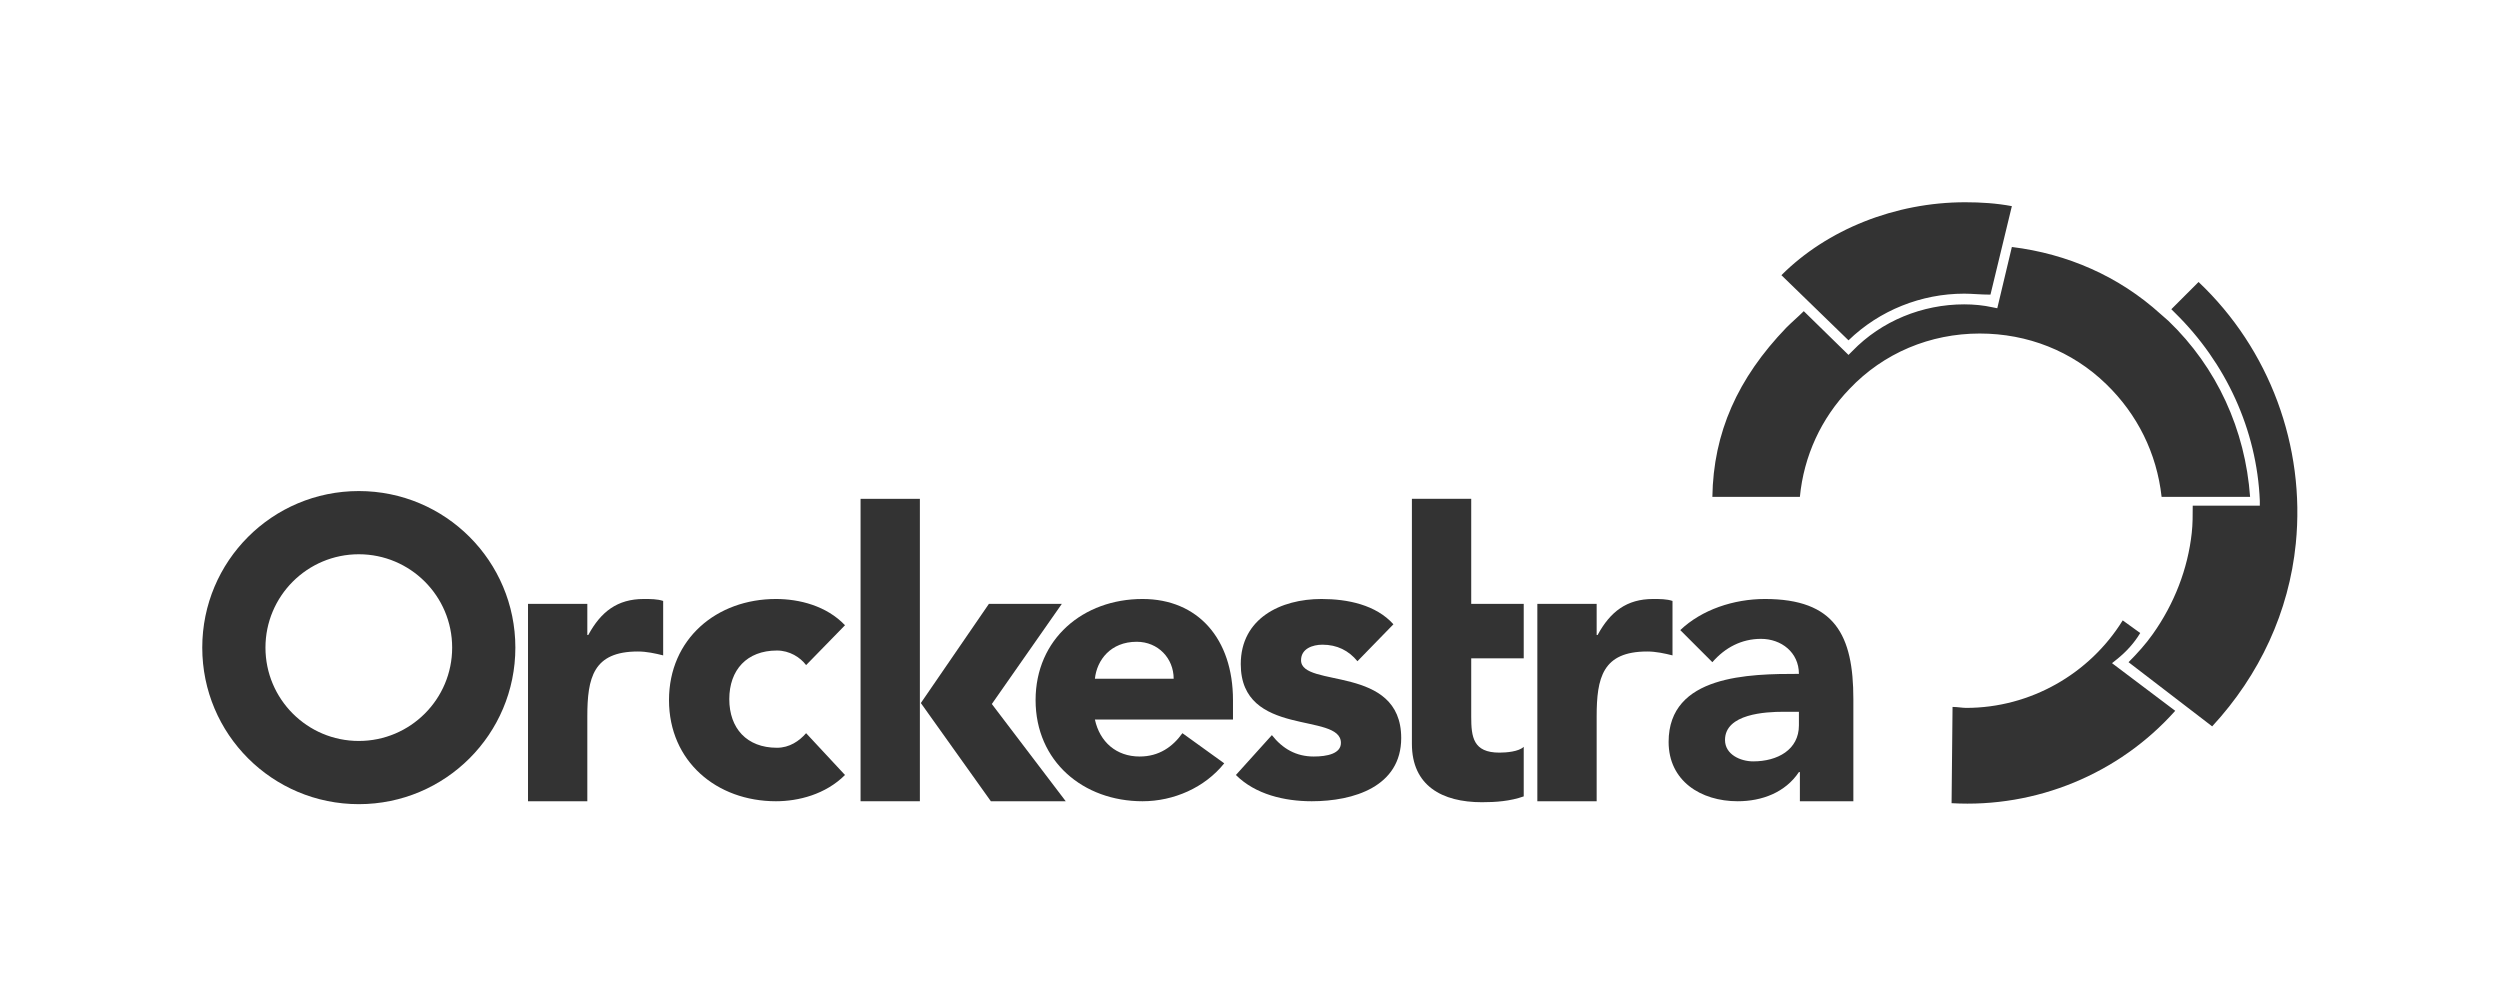
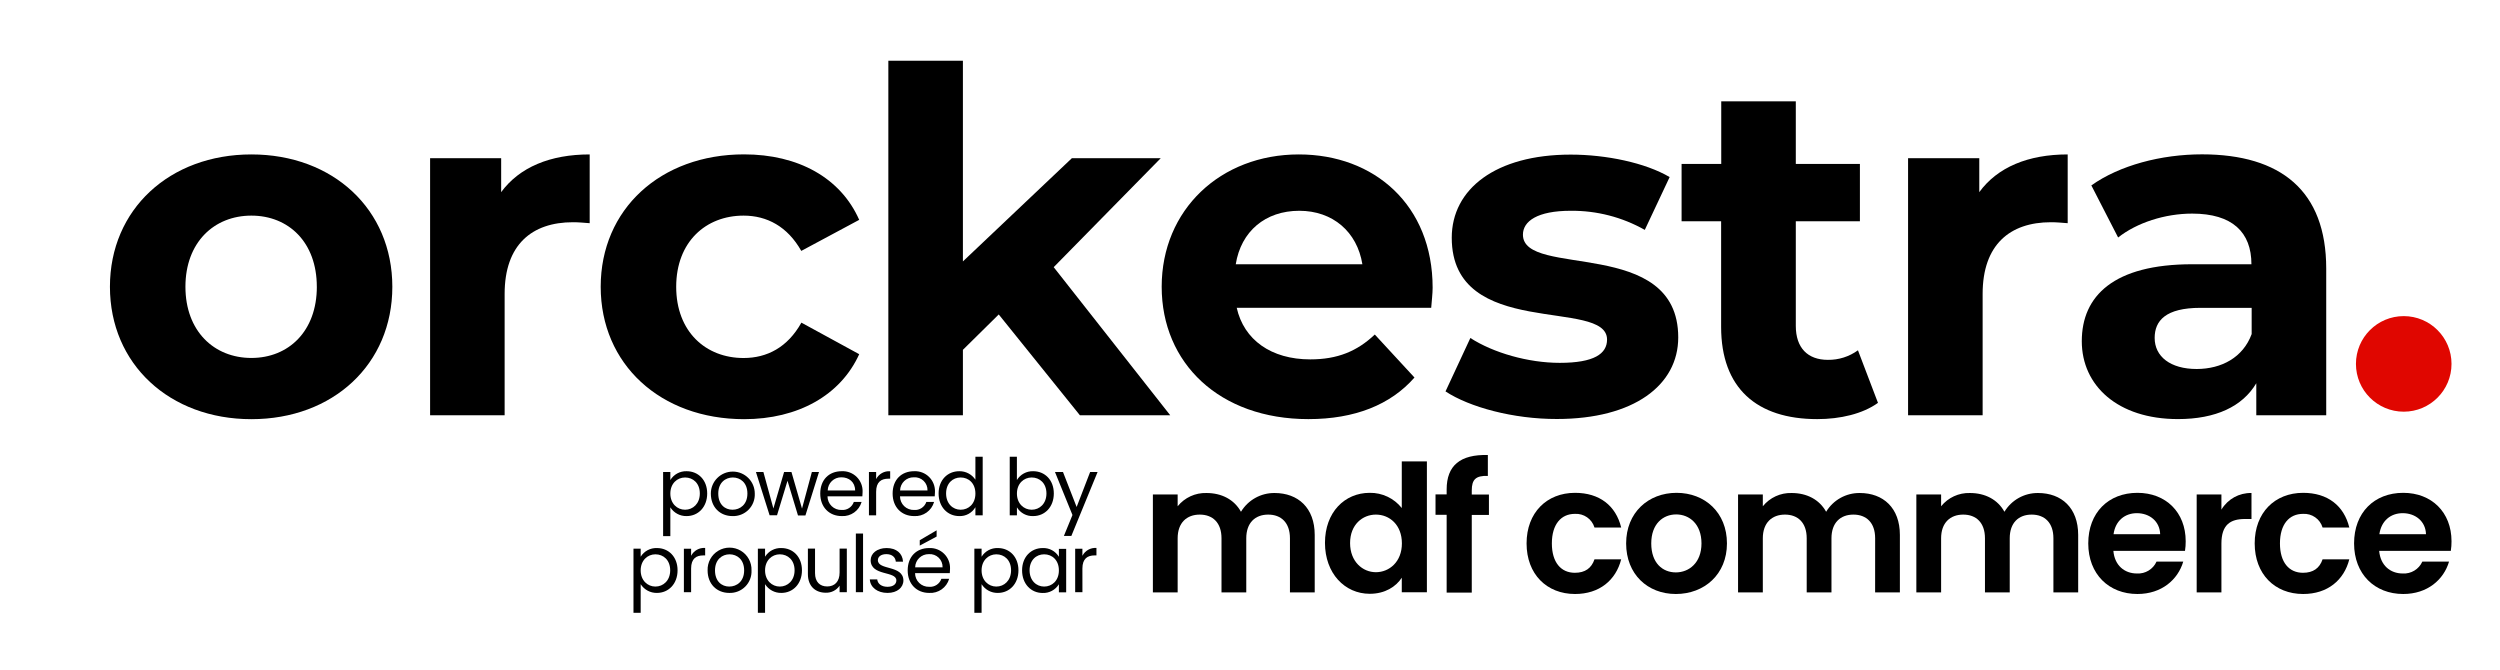
- <svg xmlns="http://www.w3.org/2000/svg" fill="#333" version="1.1" id="Orckestra" x="0px" y="0px" viewBox="0 0 257.1 103.6" enable-background="new 0 0 257.1 103.6" xml:space="preserve">
-   <g>
-     <path fill-rule="evenodd" clip-rule="evenodd" d="M54.3,82.4h6.1v-8.7c0-4,0.6-6.7,5.2-6.7c0.9,0,1.8,0.2,2.6,0.4v-5.6   c-0.6-0.2-1.3-0.2-2-0.2c-2.7,0-4.4,1.3-5.7,3.7h-0.1v-3.2h-6.1V82.4z" />
-     <path fill-rule="evenodd" clip-rule="evenodd" d="M86.9,64.3c-1.9-2-4.7-2.7-7.1-2.7c-6.1,0-11,4.1-11,10.4s4.9,10.4,11,10.4   c2.3,0,5.1-0.7,7.1-2.7l-4-4.3c-0.7,0.8-1.7,1.5-3,1.5c-3.1,0-4.9-2-4.9-5c0-3,1.8-5,4.9-5c1.3,0,2.4,0.7,3,1.5L86.9,64.3z" />
-     <polygon fill-rule="evenodd" clip-rule="evenodd" points="101.9,82.4 109.6,82.4 102,72.4 109.2,62.1 101.7,62.1 94.7,72.3  " />
-     <path fill-rule="evenodd" clip-rule="evenodd" d="M121.6,75.4c-1,1.4-2.4,2.4-4.4,2.4c-2.4,0-4.1-1.5-4.6-3.8h14.2V72   c0-6.3-3.6-10.4-9.3-10.4c-6.1,0-11,4.1-11,10.4s4.9,10.4,11,10.4c3.2,0,6.4-1.4,8.4-3.9L121.6,75.4z M112.6,69.8   c0.2-1.9,1.6-3.8,4.3-3.8c2.2,0,3.8,1.7,3.8,3.8H112.6z" />
-     <path fill-rule="evenodd" clip-rule="evenodd" d="M143.3,64.2c-1.8-2-4.7-2.6-7.4-2.6c-4.2,0-8.3,2-8.3,6.7   c0,7.6,10.3,4.9,10.3,8.1c0,1.1-1.4,1.4-2.8,1.4c-1.8,0-3.2-0.8-4.3-2.2l-3.7,4.1c2,2,5,2.7,7.8,2.7c4.3,0,9.2-1.5,9.2-6.5   c0-7.6-10.3-5.1-10.3-8c0-1.2,1.2-1.6,2.2-1.6c1.5,0,2.7,0.6,3.6,1.7L143.3,64.2z" />
-     <path fill-rule="evenodd" clip-rule="evenodd" d="M145.2,51.3v25.2c0,4.3,3.1,6,7.2,6c1.4,0,2.9-0.1,4.3-0.6v-5.1   c-0.5,0.5-1.8,0.6-2.5,0.6c-2.7,0-2.9-1.6-2.9-3.7v-6h5.4v-5.6h-5.4V51.3H145.2z" />
-     <path fill-rule="evenodd" clip-rule="evenodd" d="M158.1,82.4h6.1v-8.7c0-4,0.6-6.7,5.2-6.7c0.9,0,1.8,0.2,2.6,0.4v-5.6   c-0.6-0.2-1.3-0.2-2-0.2c-2.7,0-4.4,1.3-5.7,3.7h-0.1v-3.2h-6.1V82.4z" />
-     <path fill-rule="evenodd" clip-rule="evenodd" d="M185,82.4h5.6V71.9c0-6.6-1.9-10.3-9.1-10.3c-3.2,0-6.5,1.1-8.7,3.2l3.3,3.3   c1.3-1.5,3-2.4,5-2.4c2.1,0,3.9,1.4,3.9,3.6c-5.1,0-13.4,0.1-13.4,7c0,4,3.3,6.1,7.1,6.1c2.5,0,4.9-0.9,6.3-3h0.1V82.4z M185,73.3   v1.3c0,2.5-2.2,3.7-4.7,3.7c-1.3,0-2.9-0.7-2.9-2.2c0-2.7,4.2-2.9,6-2.9H185z" />
-     <path fill-rule="evenodd" clip-rule="evenodd" d="M27.3,66.6c0-5.3,4.3-9.6,9.6-9.6s9.6,4.3,9.6,9.6c0,5.3-4.3,9.6-9.6,9.6   S27.3,71.9,27.3,66.6z M20.8,66.6c0-8.9,7.2-16.1,16.1-16.1c8.9,0,16.1,7.2,16.1,16.1c0,8.9-7.2,16.1-16.1,16.1   C28,82.7,20.8,75.5,20.8,66.6z" />
-     <rect x="88.5" y="51.3" fill-rule="evenodd" clip-rule="evenodd" width="6.1" height="31.1" />
-   </g>
-   <g>
-     <path d="M202,30.2c-4.4,0-8.7,1.7-11.9,4.8l-6.9-6.7c4.7-4.7,11.7-7.5,18.9-7.5c1.6,0,3.2,0.1,4.8,0.4l-2.2,9.1   C203.7,30.3,202.8,30.2,202,30.2 M216.6,39.5c-3.5-3.4-8.1-5.2-13-5.2c-5.1,0-9.9,2-13.4,5.7c-2.9,3-4.7,6.9-5.1,11.1h-9   c0.1-6.6,2.6-12.2,7.6-17.4c0.6-0.6,1.2-1.1,1.8-1.7l4.6,4.5l0.4-0.4c3-3.1,7.2-4.8,11.5-4.8c1,0,2,0.1,2.9,0.3l0.5,0.1l1.5-6.3   c5.7,0.7,11,3,15.3,6.9l0.8,0.7c5,4.8,7.9,11.2,8.4,18.1h-9.1C221.8,46.6,219.8,42.6,216.6,39.5z M226.1,29   c7.3,6.9,11,16.9,10,26.9c-0.7,7-3.7,13.5-8.6,18.8l-8.6-6.6c0.9-0.9,1.8-1.9,2.5-2.9c2.2-3.1,3.6-6.7,4-10.4   c0.1-0.9,0.1-1.8,0.1-2.8h6.9l0-0.5c-0.3-7.3-3.5-14.2-8.7-19.3l-0.4-0.4L226.1,29z M217.7,67.8l-0.5,0.4l6.5,4.9   c-5.8,6.5-14.3,10-23,9.5l0.1-9.9c0.5,0,1,0.1,1.4,0.1h0c6.6,0,12.7-3.5,16.1-9l1.8,1.3C219.5,66.1,218.7,67,217.7,67.8z" />
-   </g>
+ <svg xmlns="http://www.w3.org/2000/svg" id="Layer_1" data-name="Layer 1" viewBox="0 0 858 229.73">
+   <defs>
+     <style>.cls-1{fill:#e00600;}</style>
+   </defs>
+   <circle id="fullLogo" class="cls-1" cx="824.96" cy="124.89" r="16.4" />
+   <path id="type_CompoundPathItem_" data-name="type &lt;CompoundPathItem&gt;" d="M235.64,161.72c4,0,7.07,3,7.07,7.64s-3.07,7.76-7.07,7.76a6.44,6.44,0,0,1-5.58-3V184h-2.48V162h2.48v2.75A6.3,6.3,0,0,1,235.64,161.72Zm-.52,2.15c-2.69,0-5.06,2.06-5.06,5.52s2.37,5.55,5.06,5.55,5.06-2.07,5.06-5.58S237.87,163.87,235.12,163.87Z" />
+   <path id="type_CompoundPathItem_2" data-name="type &lt;CompoundPathItem&gt;" d="M251.39,177.12c-4.22,0-7.43-3-7.43-7.73a7.54,7.54,0,1,1,15.08,0A7.4,7.4,0,0,1,251.39,177.12Zm0-2.18c2.59,0,5.12-1.77,5.12-5.55s-2.48-5.52-5-5.52-5,1.76-5,5.52S248.81,174.94,251.39,174.94Z" />
+   <path id="type_CompoundPathItem_3" data-name="type &lt;CompoundPathItem&gt;" d="M259.44,162H262l3.43,12.52L269.1,162h2.53l3.62,12.55L278.63,162h2.45l-4.66,14.91h-2.55L270.27,165l-3.59,11.83h-2.56Z" />
+   <path id="type_CompoundPathItem_4" data-name="type &lt;CompoundPathItem&gt;" d="M288.88,177.12c-4.24,0-7.37-3-7.37-7.73s3-7.67,7.37-7.67a6.83,6.83,0,0,1,7.16,7.13,14.56,14.56,0,0,1-.08,1.49H284a4.68,4.68,0,0,0,4.84,4.68,4.08,4.08,0,0,0,4.19-2.75h2.67A6.7,6.7,0,0,1,288.88,177.12Zm-4.81-8.79h9.41c0-2.91-2.15-4.52-4.71-4.52A4.62,4.62,0,0,0,284.07,168.33Z" />
+   <path id="type_CompoundPathItem_5" data-name="type &lt;CompoundPathItem&gt;" d="M300.69,176.87h-2.47V162h2.47v2.42a5,5,0,0,1,4.82-2.69v2.56h-.65c-2.37,0-4.17,1.06-4.17,4.51Z" />
+   <path id="type_CompoundPathItem_6" data-name="type &lt;CompoundPathItem&gt;" d="M313.72,177.12c-4.24,0-7.37-3-7.37-7.73s3-7.67,7.37-7.67a6.83,6.83,0,0,1,7.16,7.13,14.56,14.56,0,0,1-.08,1.49H308.88a4.68,4.68,0,0,0,4.84,4.68,4.1,4.1,0,0,0,4.2-2.75h2.66A6.7,6.7,0,0,1,313.72,177.12Zm-4.81-8.79h9.41a4.38,4.38,0,0,0-4.7-4.52A4.62,4.62,0,0,0,308.91,168.33Z" />
+   <path id="type_CompoundPathItem_7" data-name="type &lt;CompoundPathItem&gt;" d="M329.23,161.72a6.51,6.51,0,0,1,5.53,2.91v-7.89h2.5v20.13h-2.5v-2.8a6.13,6.13,0,0,1-5.55,3.05c-4,0-7.08-3.13-7.08-7.76S325.21,161.72,329.23,161.72Zm.47,2.15c-2.73,0-5,2-5,5.49s2.31,5.58,5,5.58,5.06-2,5.06-5.55S332.42,163.87,329.7,163.87Z" />
+   <path id="type_CompoundPathItem_8" data-name="type &lt;CompoundPathItem&gt;" d="M354.59,161.72c4,0,7.08,3,7.08,7.64s-3.08,7.76-7.08,7.76a6.22,6.22,0,0,1-5.58-3v2.75h-2.47V156.74H349v8A6.33,6.33,0,0,1,354.59,161.72Zm-.51,2.15c-2.7,0-5.07,2.06-5.07,5.52s2.37,5.55,5.07,5.55,5.06-2.07,5.06-5.58S356.82,163.87,354.08,163.87Z" />
+   <path id="type_CompoundPathItem_9" data-name="type &lt;CompoundPathItem&gt;" d="M374.13,162h2.56l-9,21.93h-2.56l2.94-7.18-6-14.75h2.75L369.5,174Z" />
+   <path id="type_CompoundPathItem_10" data-name="type &lt;CompoundPathItem&gt;" d="M225.46,188.09c4,0,7.08,3,7.08,7.64s-3.08,7.76-7.08,7.76a6.47,6.47,0,0,1-5.58-3v9.82h-2.47v-22h2.47v2.75A6.3,6.3,0,0,1,225.46,188.09Zm-.52,2.15c-2.69,0-5.06,2.07-5.06,5.52s2.37,5.55,5.06,5.55,5.07-2.07,5.07-5.58S227.69,190.24,224.94,190.24Z" />
+   <path id="type_CompoundPathItem_11" data-name="type &lt;CompoundPathItem&gt;" d="M237.19,203.24h-2.48V188.33h2.48v2.42a5,5,0,0,1,4.82-2.69v2.56h-.66c-2.37,0-4.16,1.06-4.16,4.51Z" />
+   <path id="type_CompoundPathItem_12" data-name="type &lt;CompoundPathItem&gt;" d="M250.28,203.49c-4.22,0-7.43-3-7.43-7.73a7.54,7.54,0,1,1,15.07,0A7.39,7.39,0,0,1,250.28,203.49Zm0-2.18c2.58,0,5.11-1.77,5.11-5.55s-2.47-5.52-5-5.52-5,1.77-5,5.52S247.69,201.31,250.28,201.31Z" />
+   <path id="type_CompoundPathItem_13" data-name="type &lt;CompoundPathItem&gt;" d="M268.15,188.09c4,0,7.08,3,7.08,7.64s-3.08,7.76-7.08,7.76a6.47,6.47,0,0,1-5.58-3v9.82H260.1v-22h2.47v2.75A6.3,6.3,0,0,1,268.15,188.09Zm-.52,2.15c-2.69,0-5.06,2.07-5.06,5.52s2.37,5.55,5.06,5.55,5.07-2.07,5.07-5.58S270.38,190.24,267.63,190.24Z" />
+   <path id="type_CompoundPathItem_14" data-name="type &lt;CompoundPathItem&gt;" d="M290.63,203.24h-2.48V201a5.48,5.48,0,0,1-4.76,2.42c-3.43,0-6.12-2.12-6.12-6.39v-8.74h2.45v8.41c0,3,1.65,4.57,4.16,4.57s4.27-1.58,4.27-4.79v-8.19h2.48Z" />
+   <path id="type_CompoundPathItem_15" data-name="type &lt;CompoundPathItem&gt;" d="M293.73,183.11h2.47v20.13h-2.47Z" />
+   <path id="type_CompoundPathItem_16" data-name="type &lt;CompoundPathItem&gt;" d="M304.61,203.49c-3.48,0-5.93-1.91-6.09-4.63h2.55c.14,1.45,1.42,2.53,3.51,2.53s3.05-1,3.05-2.2c0-3.32-8.82-1.39-8.82-6.94,0-2.28,2.15-4.16,5.47-4.16s5.47,1.77,5.64,4.68h-2.48c-.11-1.5-1.25-2.59-3.24-2.59-1.82,0-2.91.87-2.91,2.07,0,3.54,8.65,1.61,8.76,6.94C310.05,201.64,307.9,203.49,304.61,203.49Z" />
+   <path id="type_CompoundPathItem_17" data-name="type &lt;CompoundPathItem&gt;" d="M318.89,203.49c-4.24,0-7.37-3-7.37-7.73s3-7.67,7.37-7.67a6.84,6.84,0,0,1,7.16,7.13,14.41,14.41,0,0,1-.08,1.49H314.05a4.68,4.68,0,0,0,4.84,4.68,4.09,4.09,0,0,0,4.19-2.74h2.67A6.71,6.71,0,0,1,318.89,203.49Zm-4.81-8.79h9.41a4.38,4.38,0,0,0-4.7-4.52A4.62,4.62,0,0,0,314.08,194.7ZM321.45,182v2.15l-5.79,3.1v-1.85Z" />
+   <path id="type_CompoundPathItem_18" data-name="type &lt;CompoundPathItem&gt;" d="M342.46,188.09c4,0,7.07,3,7.07,7.64s-3.07,7.76-7.07,7.76a6.45,6.45,0,0,1-5.58-3v9.82H334.4v-22h2.48v2.75A6.3,6.3,0,0,1,342.46,188.09Zm-.52,2.15c-2.69,0-5.06,2.07-5.06,5.52s2.37,5.55,5.06,5.55,5.06-2.07,5.06-5.58S344.69,190.24,341.94,190.24Z" />
+   <path id="type_CompoundPathItem_19" data-name="type &lt;CompoundPathItem&gt;" d="M357.86,188.09a6.19,6.19,0,0,1,5.55,3v-2.72h2.5v14.91h-2.5v-2.77a6.24,6.24,0,0,1-5.58,3c-4,0-7.05-3.13-7.05-7.76S353.86,188.09,357.86,188.09Zm.49,2.15c-2.72,0-5,2-5,5.49s2.32,5.58,5,5.58,5.06-2,5.06-5.55S361.07,190.24,358.35,190.24Z" />
+   <path id="type_CompoundPathItem_20" data-name="type &lt;CompoundPathItem&gt;" d="M371.49,203.24H369V188.33h2.48v2.42a5,5,0,0,1,4.82-2.69v2.56h-.66c-2.36,0-4.16,1.06-4.16,4.51Z" />
+   <path id="type_CompoundPathItem_21" data-name="type &lt;CompoundPathItem&gt;" d="M442.71,184.74c0-5.34-3-8.13-7.46-8.13s-7.53,2.79-7.53,8.13v18.57h-8.5V184.74c0-5.34-3-8.13-7.46-8.13s-7.59,2.79-7.59,8.13v18.57h-8.5V169.69h8.5v4.06a12.25,12.25,0,0,1,9.89-4.55c5.22,0,9.53,2.25,11.84,6.44a13.32,13.32,0,0,1,11.53-6.44c8.07,0,13.78,5.1,13.78,14.39v19.72h-8.5Z" />
+   <path id="type_CompoundPathItem_22" data-name="type &lt;CompoundPathItem&gt;" d="M470.09,169.14a13.77,13.77,0,0,1,11,5.22v-16h8.62v44.91h-8.62v-5c-2,3.09-5.76,5.52-11,5.52-8.56,0-15.36-7-15.36-17.48S461.47,169.14,470.09,169.14Zm2.12,7.47c-4.55,0-8.86,3.4-8.86,9.77s4.31,10,8.86,10,8.92-3.52,8.92-9.89S476.88,176.61,472.21,176.61Z" />
+   <path id="type_CompoundPathItem_23" data-name="type &lt;CompoundPathItem&gt;" d="M496.49,176.67h-3.82v-7h3.82V168c0-8.26,4.67-12.08,14.14-11.84v7.17c-4.13-.13-5.52,1.21-5.52,5v1.4H511v7h-5.89v26.64h-8.62Z" />
+   <path id="type_CompoundPathItem_24" data-name="type &lt;CompoundPathItem&gt;" d="M540.55,169.14c8.38,0,14,4.37,15.84,11.9h-9.16a6.61,6.61,0,0,0-6.74-4.68c-4.73,0-7.89,3.58-7.89,10.14s3.16,10.08,7.89,10.08c3.52,0,5.71-1.58,6.74-4.62h9.16c-1.82,7.16-7.46,11.9-15.84,11.9-9.71,0-16.63-6.8-16.63-17.36S530.84,169.14,540.55,169.14Z" />
+   <path id="type_CompoundPathItem_25" data-name="type &lt;CompoundPathItem&gt;" d="M575.15,203.86c-9.71,0-17.06-6.8-17.06-17.36s7.59-17.36,17.3-17.36,17.3,6.74,17.3,17.36S584.92,203.86,575.15,203.86Zm0-7.41c4.49,0,8.8-3.27,8.8-9.95s-4.19-9.95-8.68-9.95-8.56,3.21-8.56,9.95S570.6,196.45,575.15,196.45Z" />
+   <path id="type_CompoundPathItem_26" data-name="type &lt;CompoundPathItem&gt;" d="M643.55,184.74c0-5.34-3-8.13-7.46-8.13s-7.53,2.79-7.53,8.13v18.57h-8.5V184.74c0-5.34-3-8.13-7.46-8.13S605,179.4,605,184.74v18.57h-8.5V169.69H605v4.06a12.25,12.25,0,0,1,9.89-4.55c5.22,0,9.53,2.25,11.84,6.44a13.32,13.32,0,0,1,11.53-6.44c8.07,0,13.78,5.1,13.78,14.39v19.72h-8.5Z" />
+   <path id="type_CompoundPathItem_27" data-name="type &lt;CompoundPathItem&gt;" d="M704.73,184.74c0-5.34-3-8.13-7.46-8.13s-7.53,2.79-7.53,8.13v18.57h-8.5V184.74c0-5.34-3-8.13-7.46-8.13s-7.59,2.79-7.59,8.13v18.57h-8.5V169.69h8.5v4.06a12.26,12.26,0,0,1,9.89-4.55c5.22,0,9.53,2.25,11.84,6.44a13.32,13.32,0,0,1,11.53-6.44c8.08,0,13.78,5.1,13.78,14.39v19.72h-8.5Z" />
+   <path id="type_CompoundPathItem_28" data-name="type &lt;CompoundPathItem&gt;" d="M733.56,203.86c-9.77,0-16.87-6.8-16.87-17.36s6.92-17.36,16.87-17.36c9.72,0,16.57,6.62,16.57,16.63a20.12,20.12,0,0,1-.24,3.28H725.31c.42,5,3.82,7.77,8.07,7.77a6.93,6.93,0,0,0,6.74-4.07h9.17C747.46,198.94,741.88,203.86,733.56,203.86Zm-8.19-20.52h16c-.12-4.43-3.64-7.22-8-7.22C729.26,176.12,726,178.73,725.37,183.34Z" />
+   <path id="type_CompoundPathItem_29" data-name="type &lt;CompoundPathItem&gt;" d="M762.39,203.31H753.9V169.69h8.49v5.22a11.68,11.68,0,0,1,10.32-5.71v8.92h-2.24c-5,0-8.08,1.95-8.08,8.44Z" />
+   <path id="type_CompoundPathItem_30" data-name="type &lt;CompoundPathItem&gt;" d="M790.44,169.14c8.37,0,14,4.37,15.84,11.9h-9.17a6.6,6.6,0,0,0-6.73-4.68c-4.74,0-7.9,3.58-7.9,10.14s3.16,10.08,7.9,10.08c3.51,0,5.7-1.58,6.73-4.62h9.17c-1.82,7.16-7.47,11.9-15.84,11.9-9.72,0-16.63-6.8-16.63-17.36S780.72,169.14,790.44,169.14Z" />
+   <path id="type_CompoundPathItem_31" data-name="type &lt;CompoundPathItem&gt;" d="M824.79,203.86c-9.77,0-16.87-6.8-16.87-17.36s6.91-17.36,16.87-17.36c9.71,0,16.57,6.62,16.57,16.63a20.12,20.12,0,0,1-.24,3.28H816.53c.43,5,3.83,7.77,8.08,7.77a6.91,6.91,0,0,0,6.73-4.07h9.17C838.69,198.94,833.1,203.86,824.79,203.86Zm-8.19-20.52h16c-.12-4.43-3.64-7.22-8-7.22C820.48,176.12,817.26,178.73,816.6,183.34Z" />
+   <path d="M37.73,98.41C37.73,71.84,58.23,53,86.27,53s48.38,18.86,48.38,45.43-20.34,45.43-48.38,45.43S37.73,125,37.73,98.41Zm71,0C108.74,83.16,99.06,74,86.27,74S63.64,83.16,63.64,98.41s9.84,24.44,22.63,24.44S108.74,113.66,108.74,98.41Z" />
+   <path d="M202.38,53V76.6c-2.13-.16-3.77-.33-5.74-.33-14.1,0-23.45,7.71-23.45,24.6v41.66H147.61V54.3H172V65.94C178.27,57.41,188.77,53,202.38,53Z" />
+   <path d="M206.16,98.41c0-26.57,20.5-45.43,49.2-45.43,18.53,0,33.12,8,39.52,22.47L275,86.11C270.28,77.75,263.23,74,255.19,74c-12.95,0-23.12,9-23.12,24.43s10.17,24.44,23.12,24.44c8,0,15.09-3.61,19.85-12.14l19.84,10.83c-6.4,14.1-21,22.3-39.52,22.3C226.66,143.84,206.16,125,206.16,98.41Z" />
+   <path d="M342.77,107.92l-12.3,12.14v22.47H304.88V20.84h25.59V89.72L367.86,54.3h30.5L361.63,91.69l40,50.84h-31Z" />
+   <path d="M491.19,105.63H424.44c2.46,11,11.81,17.71,25.25,17.71,9.35,0,16.08-2.79,22.14-8.53l13.62,14.76c-8.2,9.35-20.5,14.27-36.41,14.27-30.51,0-50.35-19.19-50.35-45.43C398.69,72,418.86,53,445.76,53c25.91,0,45.92,17.39,45.92,45.76C491.68,100.71,491.35,103.5,491.19,105.63ZM424.11,90.7h43.46c-1.8-11.15-10.17-18.36-21.65-18.36C434.28,72.34,425.91,79.39,424.11,90.7Z" />
+   <path d="M496.1,134.33,504.63,116c7.87,5.08,19.85,8.53,30.67,8.53,11.81,0,16.24-3.12,16.24-8,0-14.43-53.3.33-53.3-34.93,0-16.73,15.08-28.54,40.83-28.54,12.14,0,25.59,2.79,33.95,7.71L564.49,78.9a50.65,50.65,0,0,0-25.42-6.56c-11.48,0-16.4,3.6-16.4,8.2,0,15.08,53.3.49,53.3,35.26,0,16.4-15.25,28-41.65,28C519.39,143.84,504.3,139.74,496.1,134.33Z" />
+   <path d="M644.52,138.26c-5.24,3.78-12.95,5.58-20.83,5.58-20.82,0-33-10.66-33-31.65V75.94H577.12V56.26h13.61V34.78h25.59V56.26h22V75.94h-22v35.92c0,7.54,4.09,11.64,11,11.64a17.17,17.17,0,0,0,10.33-3.28Z" />
+   <path d="M709.63,53V76.6c-2.13-.16-3.77-.33-5.74-.33-14.1,0-23.45,7.71-23.45,24.6v41.66H654.85V54.3h24.44V65.94C685.52,57.41,696,53,709.63,53Z" />
+   <path d="M798.36,92.18v50.35h-24v-11c-4.75,8-13.94,12.3-26.89,12.3-20.67,0-33-11.48-33-26.73,0-15.58,11-26.41,37.89-26.41h20.33c0-11-6.56-17.38-20.33-17.38-9.35,0-19,3.12-25.42,8.2l-9.19-17.88c9.68-6.88,23.95-10.66,38-10.66C782.78,53,798.36,65.45,798.36,92.18Zm-25.59,22.47v-9H755.22c-12,0-15.74,4.43-15.74,10.33,0,6.4,5.41,10.66,14.43,10.66C762.44,126.62,769.82,122.68,772.77,114.65Z" />
</svg>
